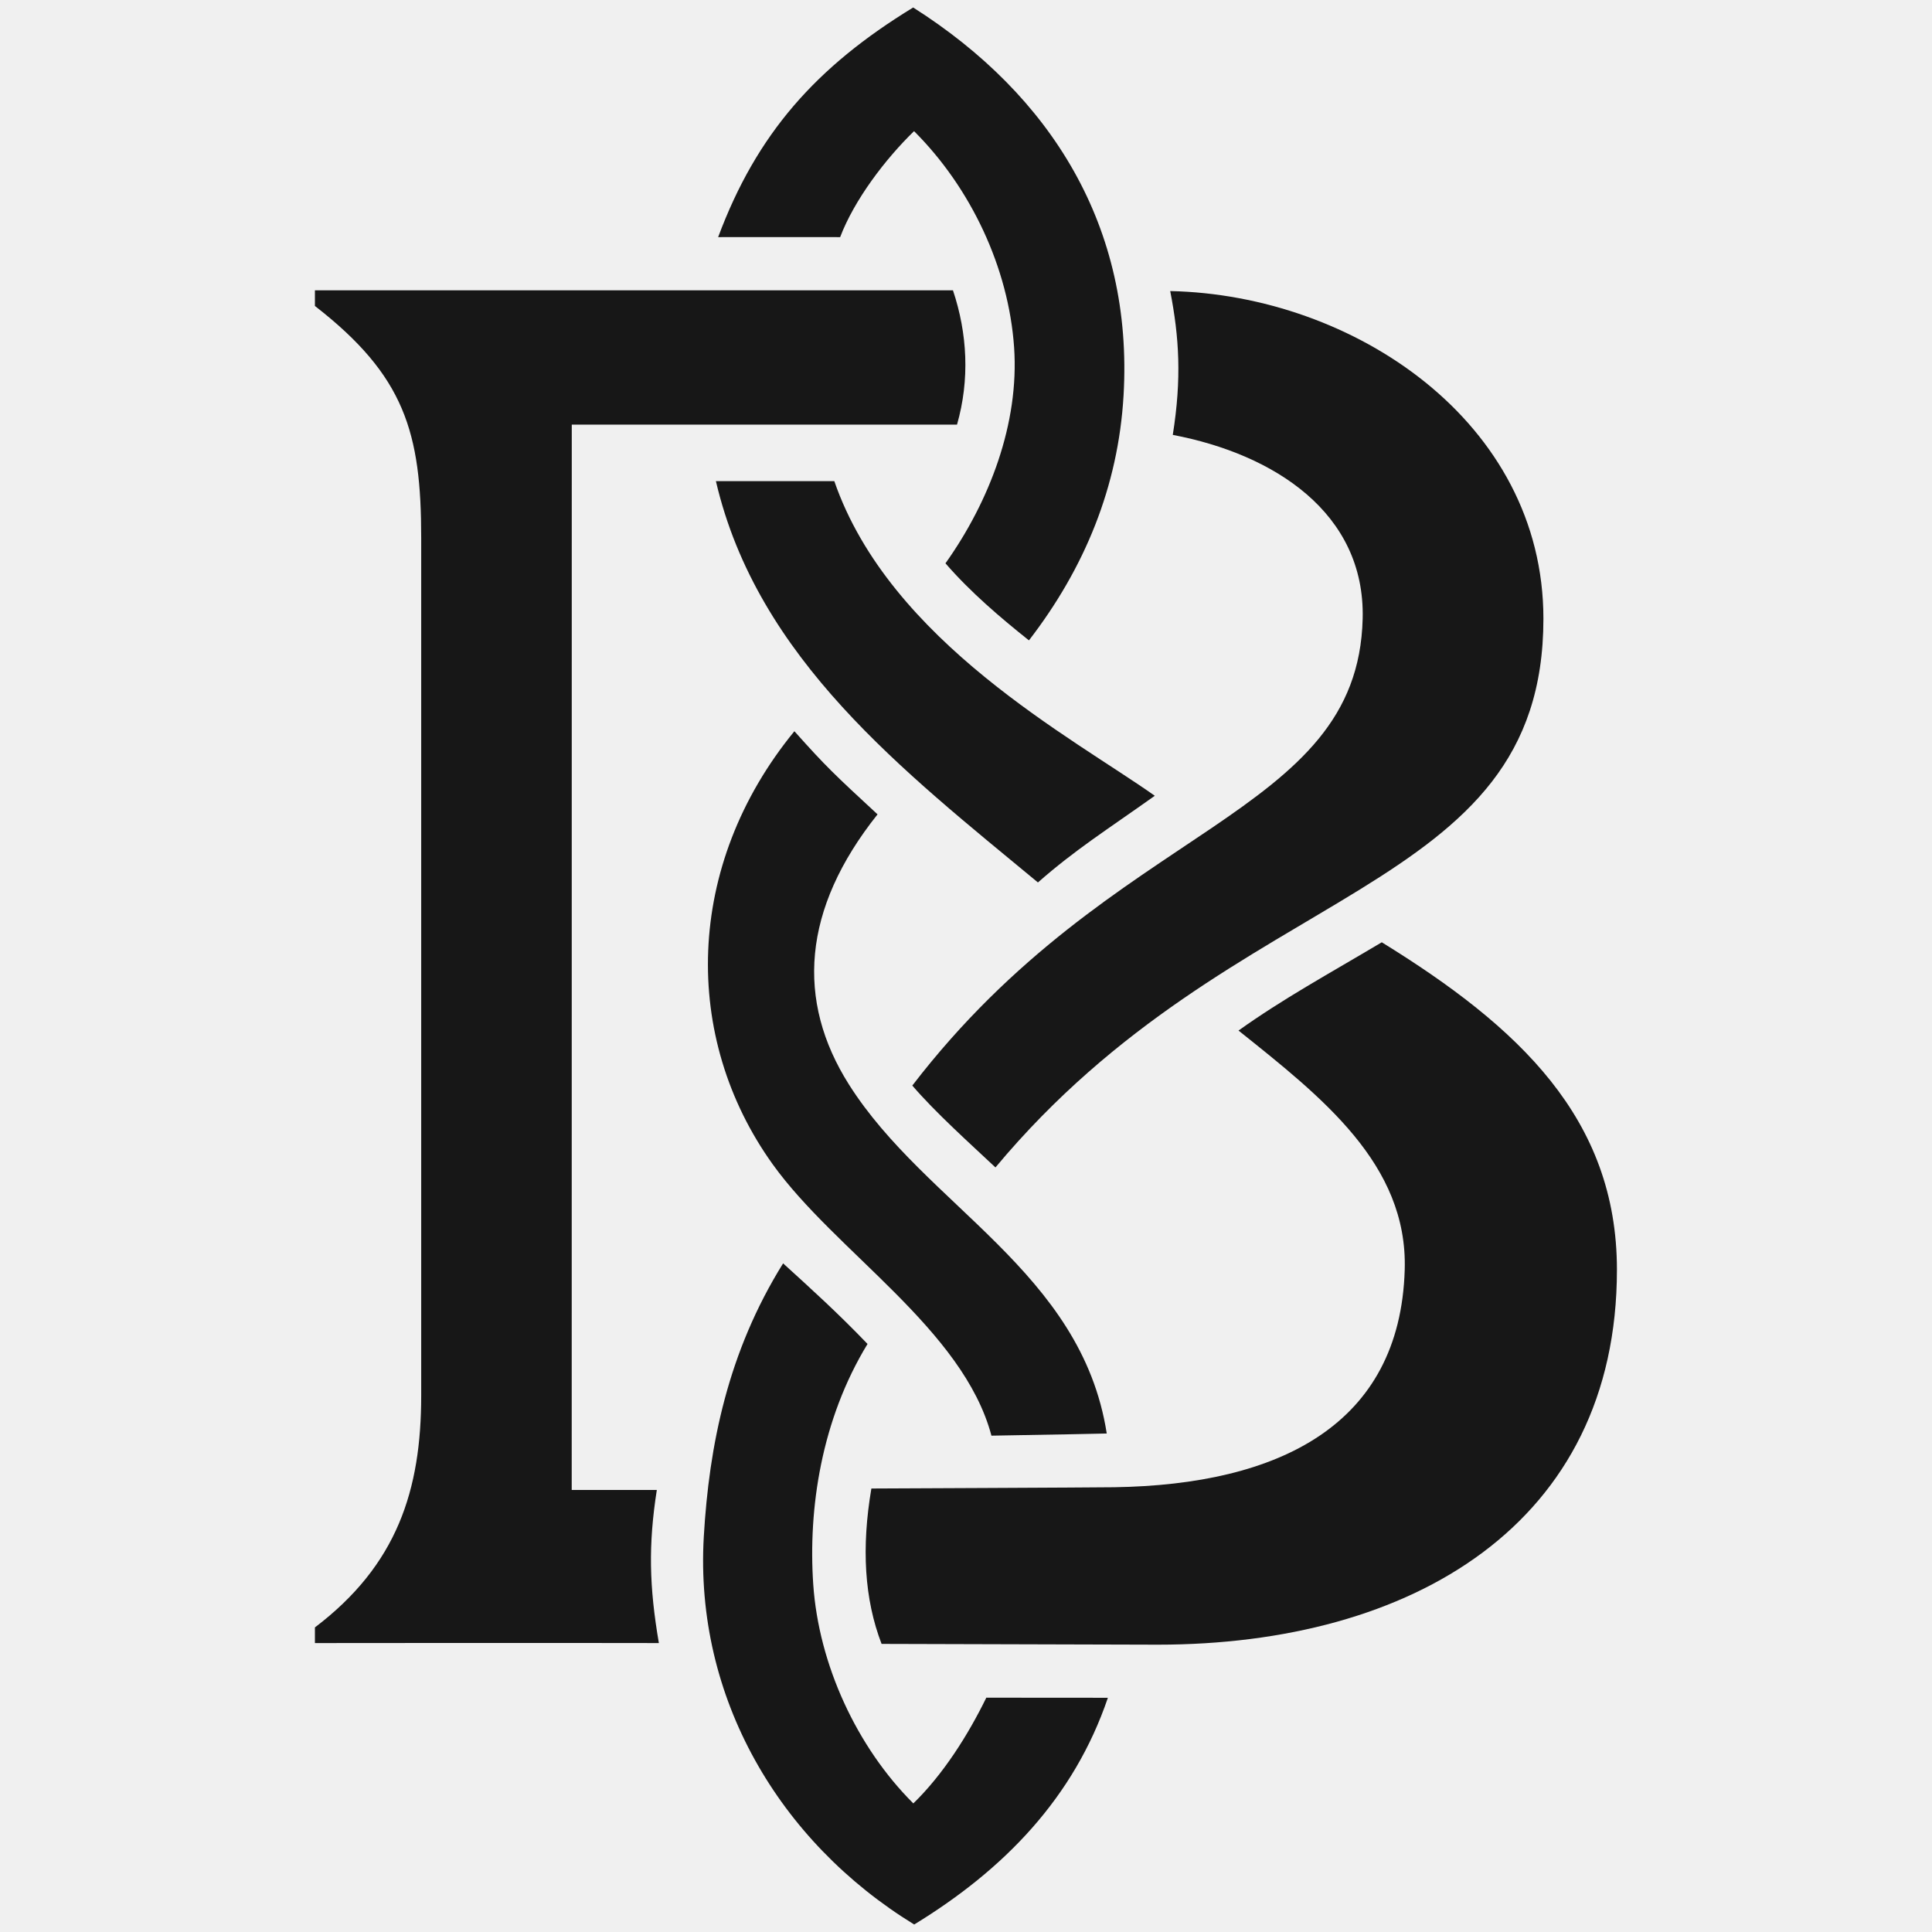
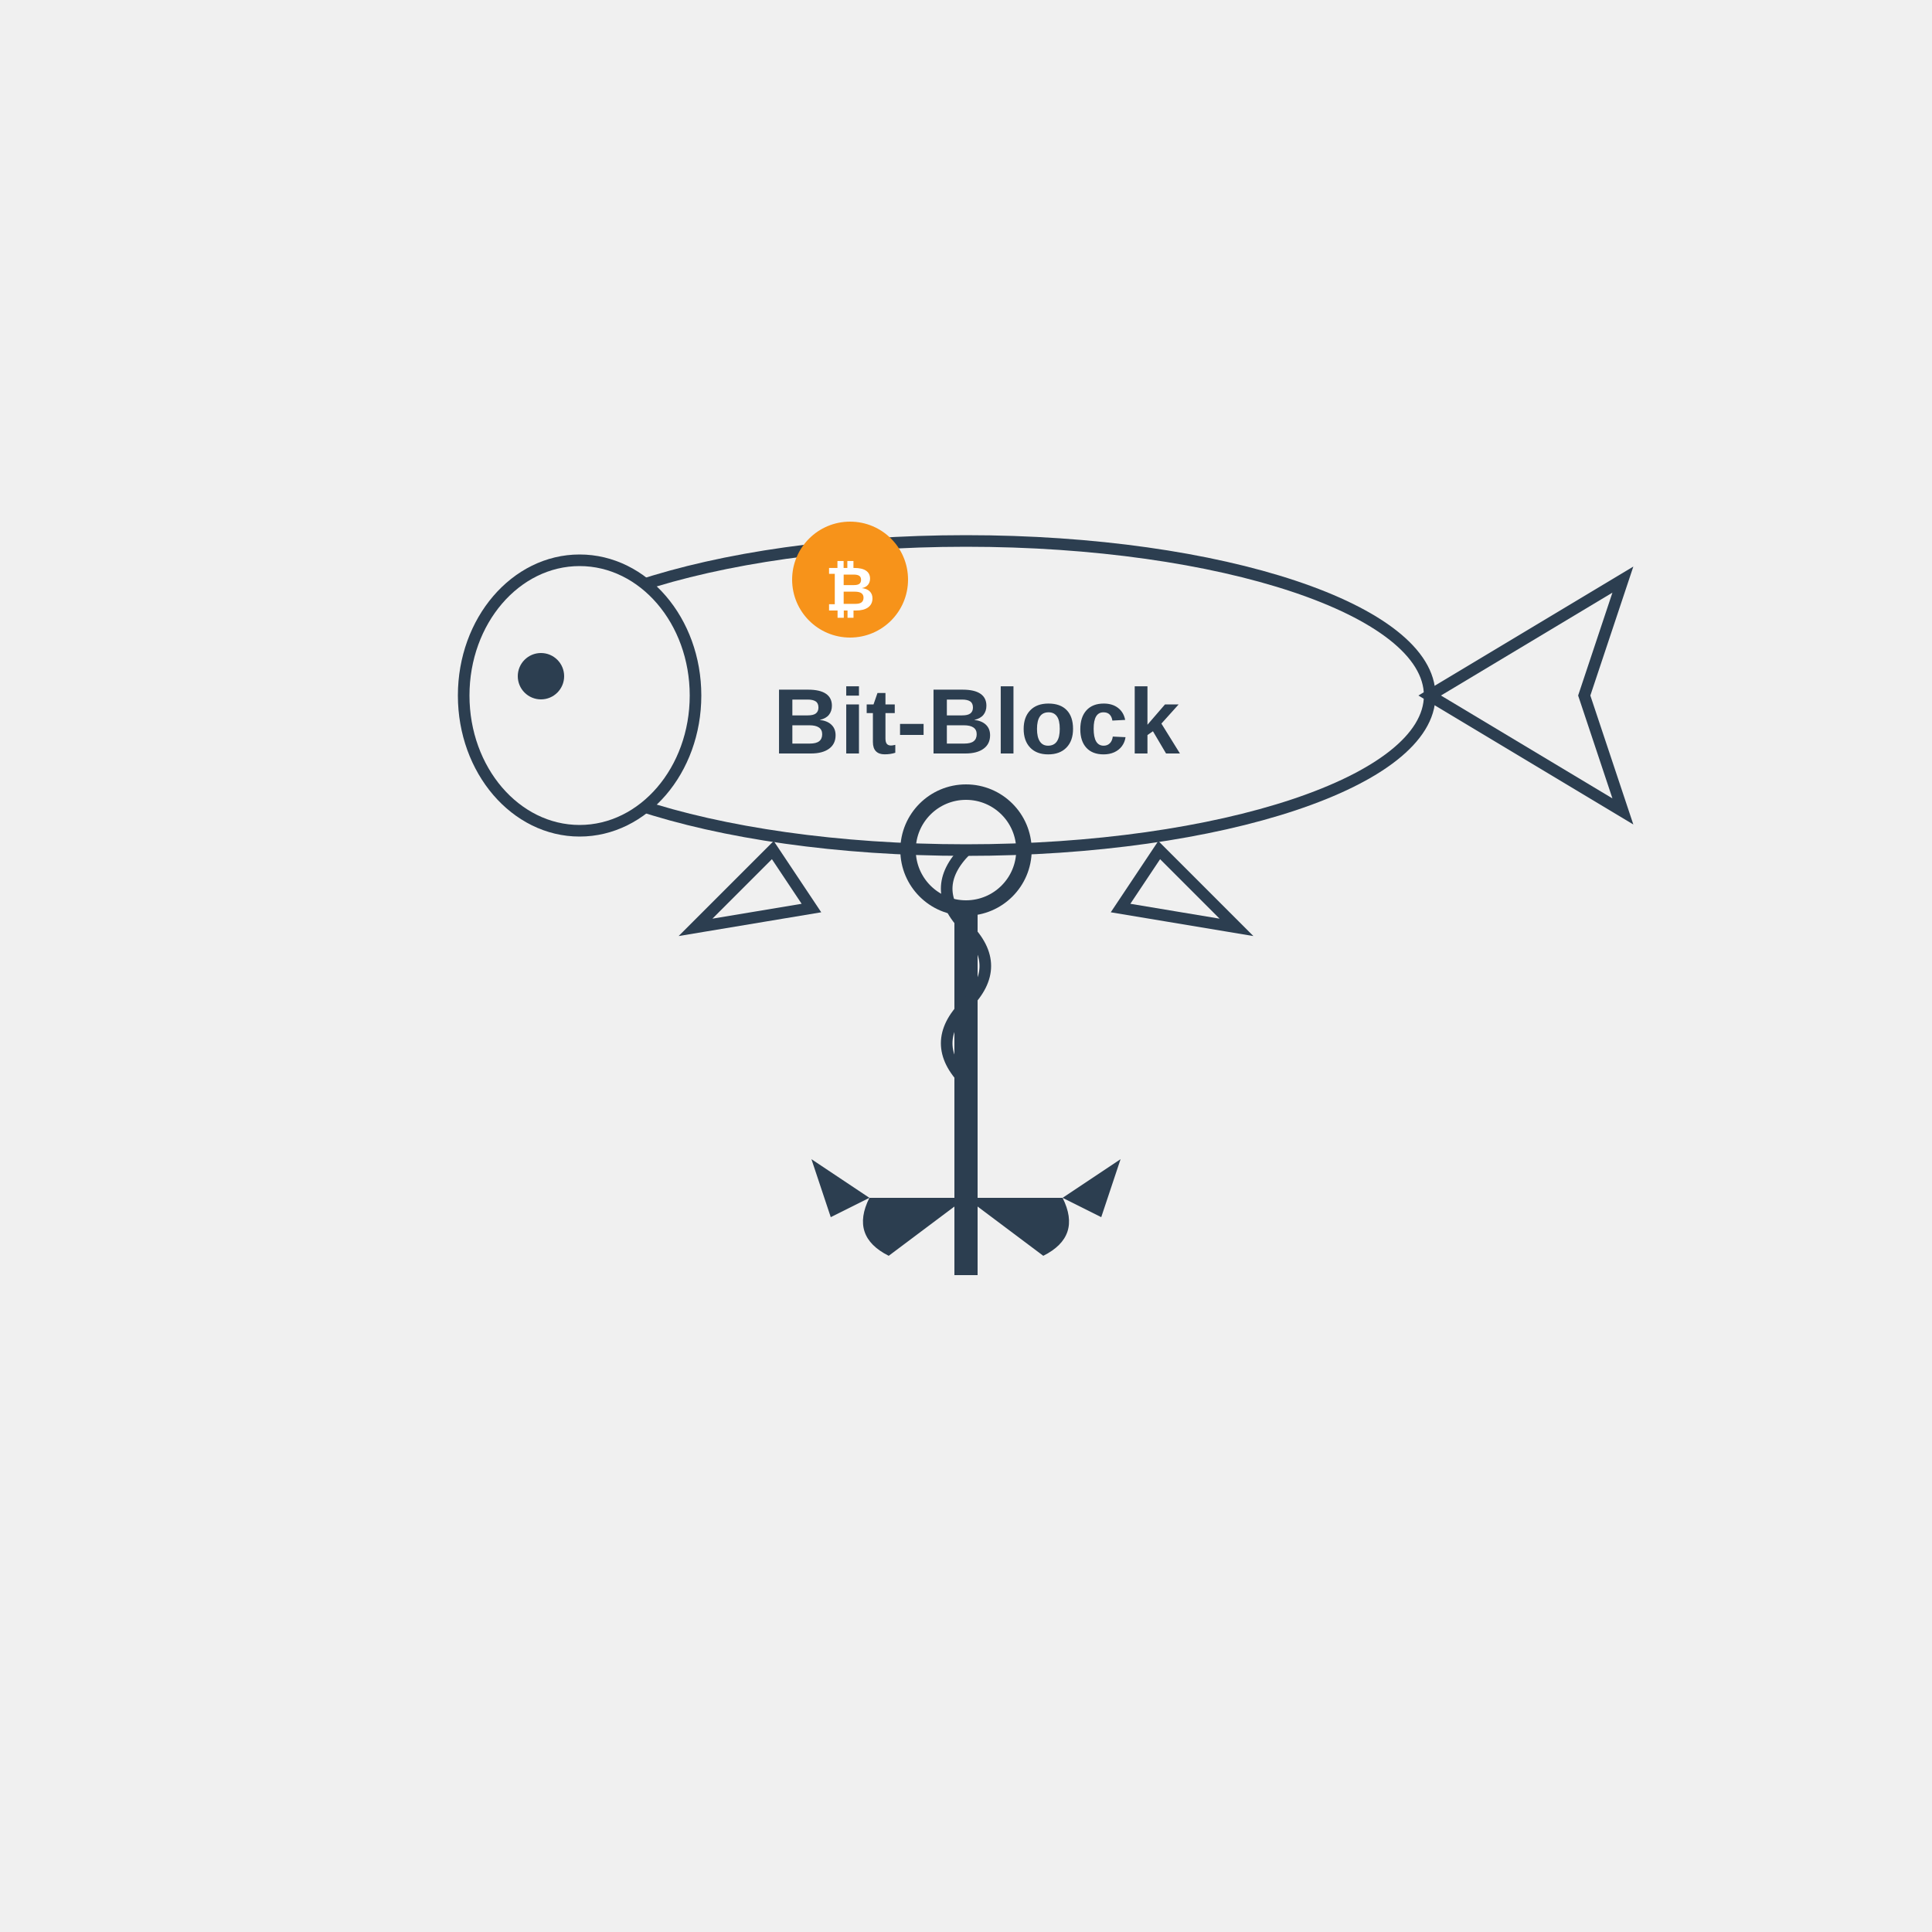
- <svg xmlns="http://www.w3.org/2000/svg" width="1in" height="1in" viewBox="144 122 773 773" fill="none">
-   <g id="logo">
-     <path d="M540.681 696.414C529.339 653.751 478.297 622.884 453.145 587.814C416.799 537.137 417.823 468.303 461.839 414.562C474.635 428.893 477.708 431.72 495.107 447.83C464.819 485.851 462.481 522.417 483.666 555.915C514.484 604.645 576.678 630.626 586.815 695.55C586.815 695.55 563.783 696.062 540.681 696.414Z" fill="#171717" />
-     <path d="M639.533 534.328C672.801 560.942 707.293 587.769 706.034 630.028C704.183 692.176 655.731 716.019 589.886 717.047C581.943 717.171 492.641 717.559 492.641 717.559C488.63 741.195 489.824 761.777 496.725 779.731C496.725 779.731 607.471 780.041 607.192 780.041C708.889 780.041 790.939 731.742 790.939 630.028C790.939 569.471 751.621 532.792 696.856 499.012C675.36 511.808 657.446 521.532 639.533 534.328Z" fill="#171717" />
-     <path d="M542.287 589.092C531.976 579.426 518.232 567.084 509.019 556.336C589.978 450.901 687.227 449.366 689.209 369.541C690.26 327.228 653.826 303.713 613.233 296.005C616.829 273.396 615.802 256.953 612.205 238.455C685.684 239.997 761.525 290.867 761.525 369.541C761.525 481.61 638.981 473.105 542.287 589.092Z" fill="#171717" />
-     <path d="M406.796 718.134H372.746L372.768 291.899C372.768 291.899 476.276 291.899 526.904 291.899C532.042 273.914 531.082 255.477 525.282 238.158H270V244.424C305.969 272.369 312.524 295.041 312.524 337.212V680.378C312.524 718.257 302.886 748.184 270 773.131V779.397C270 779.397 365.271 779.293 407.617 779.396C403.75 756.841 403.367 740.086 406.796 718.134Z" fill="#171717" />
-     <path d="M509.715 174.475C532.372 197.061 547.556 229.06 549.75 261.027C551.836 291.363 539.921 322.594 522.283 347.389C532.329 358.989 544.368 369.198 555.683 378.22C577.948 349.335 591.421 316.778 593.544 280.178C597.443 212.944 564.807 160.188 509.362 125C470.561 148.692 446.749 175.499 431.333 216.874C447.476 216.874 463.899 216.839 480.148 216.874C485.8 201.973 498.221 185.63 509.715 174.475Z" fill="#171717" />
-     <path d="M538.662 801.18C531.334 816.154 521.386 831.937 509.421 843.548C486.765 820.963 471.581 787.94 469.386 755.973C467.301 725.637 472.607 690.04 491.105 659.723C479.333 647.439 468.585 637.715 457.325 627.478C435.23 662.933 427.715 700.222 425.592 736.822C421.86 801.18 455.734 858.859 509.775 892C545.777 870.016 573.708 841.218 587.267 801.286C571.124 801.286 554.981 801.286 538.733 801.251L538.662 801.18Z" fill="#171717" />
-     <path d="M606.039 440.395C573.436 417.311 500.015 378.767 477.809 314.504H430.436C447.05 385.719 505.794 430.763 559.28 475.073C574.181 461.976 586.513 454.268 606.039 440.395Z" fill="#171717" />
+ <svg xmlns="http://www.w3.org/2000/svg" width="500px" height="500px" viewBox="0 0 500 500" fill="none">
+   <g id="bit-block-logo">
+     <ellipse cx="250" cy="180" rx="120" ry="40" fill="#f0f0f0" stroke="#2c3e50" stroke-width="3" />
+     <ellipse cx="150" cy="180" rx="30" ry="35" fill="#f0f0f0" stroke="#2c3e50" stroke-width="3" />
+     <circle cx="140" cy="175" r="6" fill="#2c3e50" />
+     <path d="M370 180 L420 150 L410 180 L420 210 Z" fill="#f0f0f0" stroke="#2c3e50" stroke-width="3" />
+     <path d="M200 220 L180 240 L210 235 Z" fill="#f0f0f0" stroke="#2c3e50" stroke-width="3" />
+     <path d="M300 220 L320 240 L290 235 Z" fill="#f0f0f0" stroke="#2c3e50" stroke-width="3" />
+     <text x="200" y="195" font-family="Arial, sans-serif" font-size="24" font-weight="bold" fill="#2c3e50">Bit-Block</text>
+     <circle cx="220" cy="150" r="15" fill="#f7931a" />
+     <text x="220" y="158" font-family="Arial, sans-serif" font-size="16" font-weight="bold" fill="white" text-anchor="middle">₿</text>
+     <g transform="translate(250, 250)">
+       <circle cx="0" cy="-30" r="15" fill="none" stroke="#2c3e50" stroke-width="4" />
+       <line x1="0" y1="-15" x2="0" y2="80" stroke="#2c3e50" stroke-width="6" />
+       <path d="M-25 60 Q-30 70 -20 75 L0 60 L20 75 Q30 70 25 60" fill="#2c3e50" />
+       <path d="M-25 60 L-40 50 L-35 65 Z" fill="#2c3e50" />
+       <path d="M25 60 L40 50 L35 65 Z" fill="#2c3e50" />
+     </g>
+     <path d="M250 220 Q240 230 250 240 Q260 250 250 260 Q240 270 250 280" fill="none" stroke="#2c3e50" stroke-width="3" />
  </g>
</svg>
